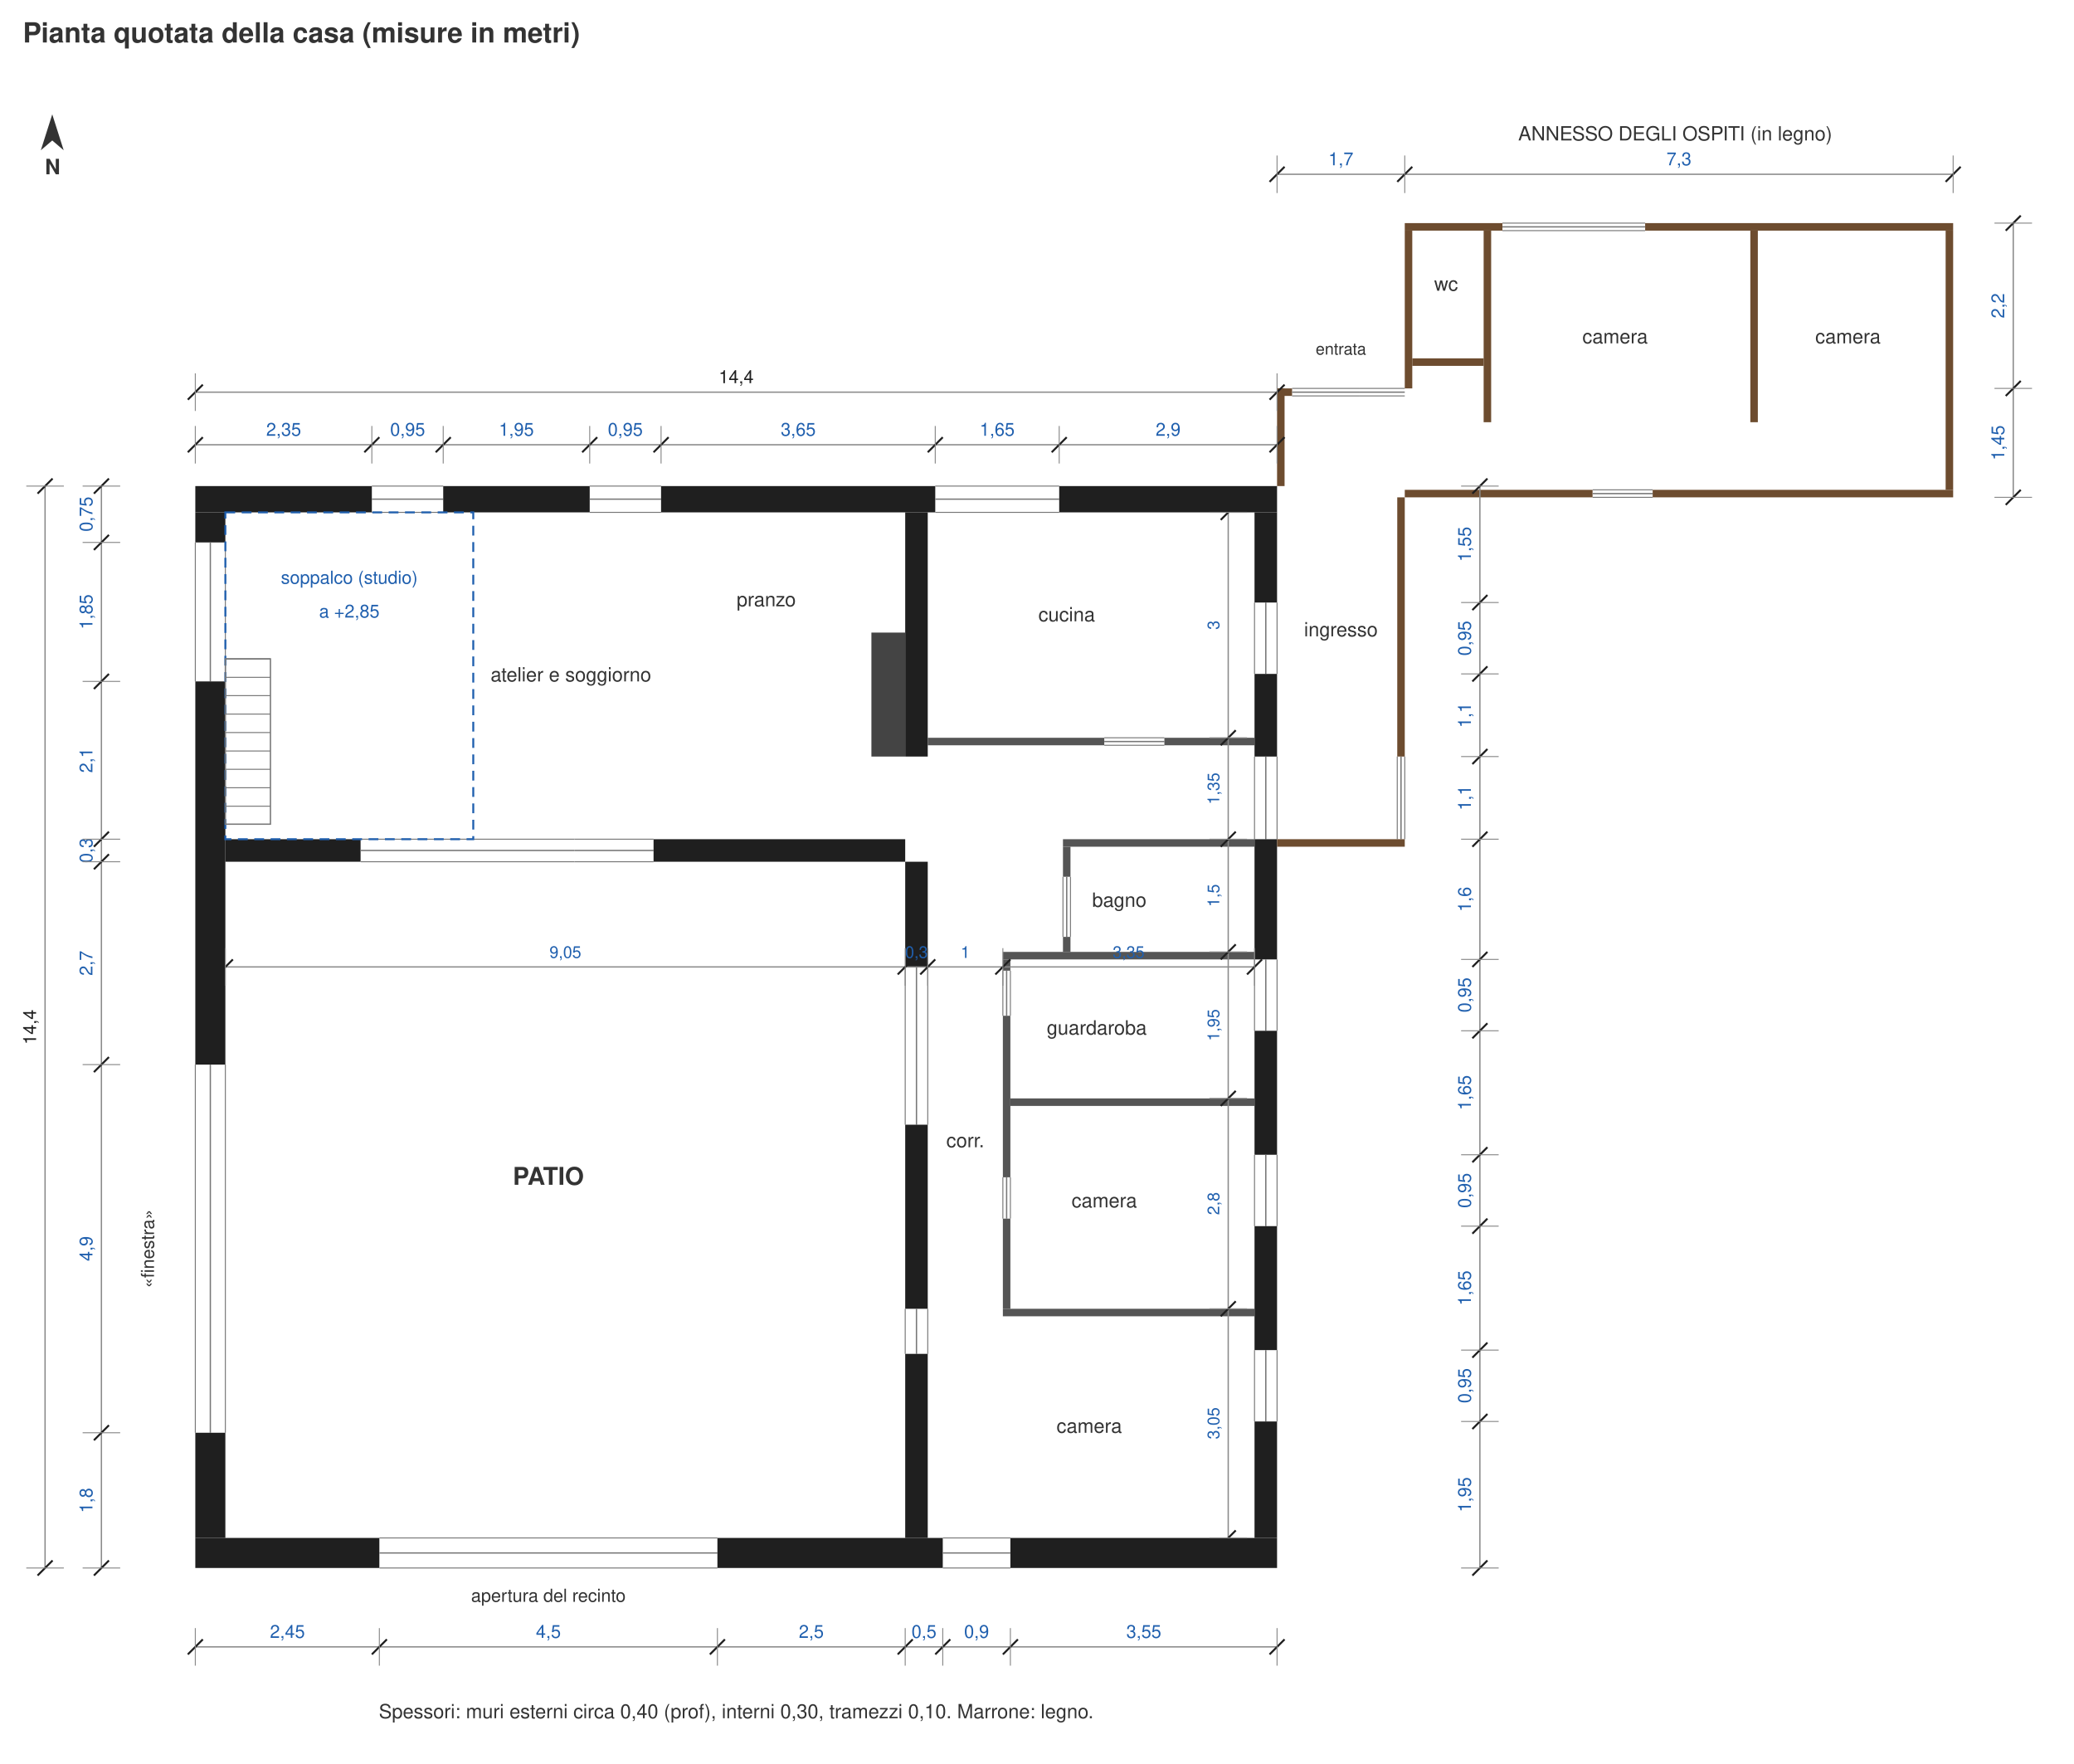
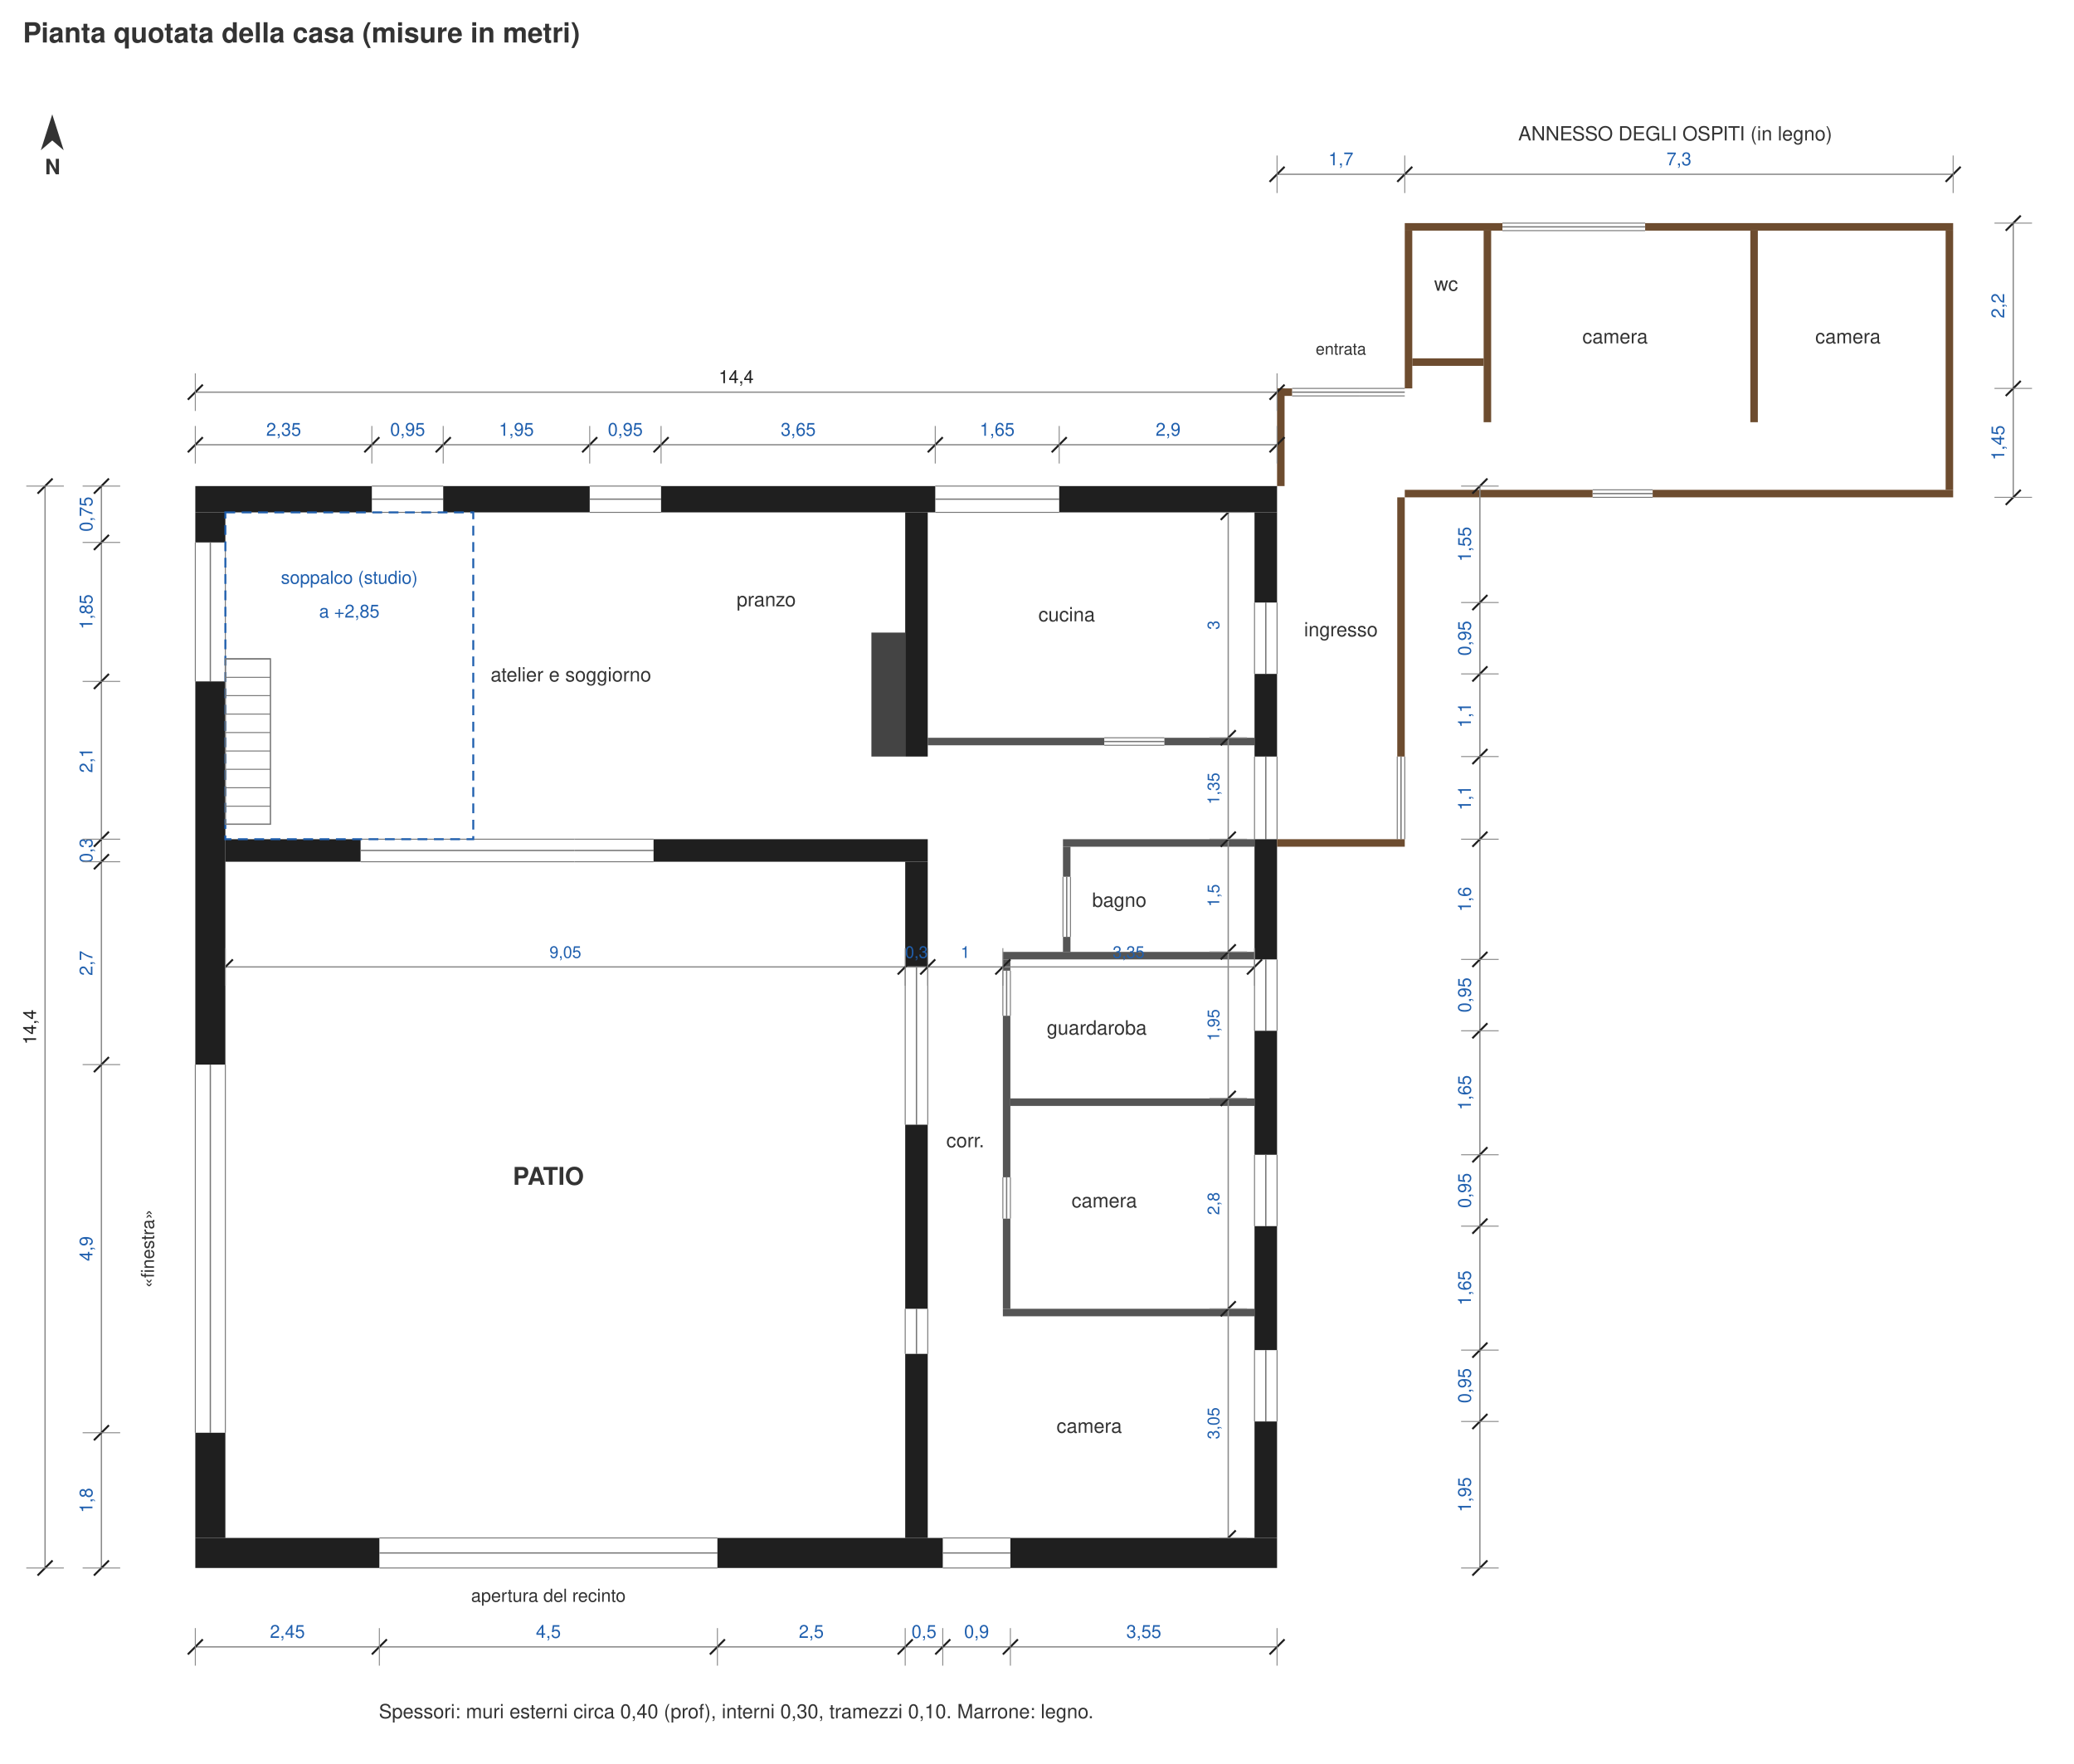
<svg xmlns="http://www.w3.org/2000/svg" viewBox="0 0 1270 1080" width="1270" height="1080">
  <rect width="100%" height="100%" fill="#ffffff" />
  <text x="14" y="26" font-family="Helvetica, Arial, sans-serif" font-size="17" font-weight="bold" fill="#333">Pianta quotata della casa (misure in metri)</text>
  <rect x="119.6" y="297.6" width="108.1" height="16.1" fill="#1f1f1f" stroke="none" stroke-width="1" />
  <line x1="227.7" y1="305.6" x2="271.4" y2="305.6" stroke="#777" stroke-width="0.8" />
  <line x1="227.7" y1="297.6" x2="271.4" y2="297.6" stroke="#777" stroke-width="0.6" />
  <line x1="227.7" y1="313.7" x2="271.4" y2="313.7" stroke="#777" stroke-width="0.6" />
  <rect x="271.4" y="297.6" width="89.7" height="16.1" fill="#1f1f1f" stroke="none" stroke-width="1" />
  <line x1="361.1" y1="305.6" x2="404.8" y2="305.6" stroke="#777" stroke-width="0.8" />
  <line x1="361.1" y1="297.6" x2="404.8" y2="297.6" stroke="#777" stroke-width="0.6" />
  <line x1="361.1" y1="313.7" x2="404.8" y2="313.7" stroke="#777" stroke-width="0.6" />
  <rect x="404.8" y="297.6" width="167.9" height="16.1" fill="#1f1f1f" stroke="none" stroke-width="1" />
  <line x1="572.7" y1="305.6" x2="648.6" y2="305.6" stroke="#777" stroke-width="0.8" />
  <line x1="572.7" y1="297.6" x2="648.6" y2="297.6" stroke="#777" stroke-width="0.6" />
  <line x1="572.7" y1="313.7" x2="648.6" y2="313.7" stroke="#777" stroke-width="0.6" />
  <rect x="648.6" y="297.6" width="133.4" height="16.1" fill="#1f1f1f" stroke="none" stroke-width="1" />
  <rect x="119.6" y="313.7" width="18.4" height="18.4" fill="#1f1f1f" stroke="none" stroke-width="1" />
  <line x1="128.8" y1="332.1" x2="128.8" y2="417.2" stroke="#777" stroke-width="0.8" />
  <line x1="119.6" y1="332.1" x2="119.6" y2="417.2" stroke="#777" stroke-width="0.6" />
  <line x1="138.0" y1="332.1" x2="138.0" y2="417.2" stroke="#777" stroke-width="0.6" />
  <rect x="119.6" y="417.2" width="18.4" height="234.6" fill="#1f1f1f" stroke="none" stroke-width="1" />
  <line x1="128.8" y1="651.8" x2="128.8" y2="877.2" stroke="#777" stroke-width="0.8" />
  <line x1="119.6" y1="651.8" x2="119.6" y2="877.2" stroke="#777" stroke-width="0.6" />
  <line x1="138.0" y1="651.8" x2="138.0" y2="877.2" stroke="#777" stroke-width="0.6" />
  <rect x="119.6" y="877.2" width="18.4" height="64.4" fill="#1f1f1f" stroke="none" stroke-width="1" />
  <rect x="768.2" y="313.7" width="13.8" height="55.2" fill="#1f1f1f" stroke="none" stroke-width="1" />
  <line x1="775.1" y1="368.9" x2="775.1" y2="412.6" stroke="#777" stroke-width="0.8" />
  <line x1="768.2" y1="368.9" x2="768.2" y2="412.6" stroke="#777" stroke-width="0.6" />
  <line x1="782.0" y1="368.9" x2="782.0" y2="412.6" stroke="#777" stroke-width="0.6" />
  <rect x="768.2" y="412.6" width="13.8" height="50.6" fill="#1f1f1f" stroke="none" stroke-width="1" />
  <line x1="775.1" y1="463.2" x2="775.1" y2="513.8" stroke="#777" stroke-width="0.8" />
  <line x1="768.2" y1="463.2" x2="768.2" y2="513.8" stroke="#777" stroke-width="0.6" />
  <line x1="782.0" y1="463.2" x2="782.0" y2="513.8" stroke="#777" stroke-width="0.6" />
  <rect x="768.2" y="513.8" width="13.8" height="73.6" fill="#1f1f1f" stroke="none" stroke-width="1" />
  <line x1="775.1" y1="587.4" x2="775.1" y2="631.1" stroke="#777" stroke-width="0.8" />
  <line x1="768.2" y1="587.4" x2="768.2" y2="631.1" stroke="#777" stroke-width="0.6" />
  <line x1="782.0" y1="587.4" x2="782.0" y2="631.1" stroke="#777" stroke-width="0.6" />
  <rect x="768.2" y="631.1" width="13.8" height="75.9" fill="#1f1f1f" stroke="none" stroke-width="1" />
  <line x1="775.1" y1="707.0" x2="775.1" y2="750.7" stroke="#777" stroke-width="0.8" />
  <line x1="768.2" y1="707.0" x2="768.2" y2="750.7" stroke="#777" stroke-width="0.6" />
  <line x1="782.0" y1="707.0" x2="782.0" y2="750.7" stroke="#777" stroke-width="0.6" />
  <rect x="768.2" y="750.7" width="13.8" height="75.9" fill="#1f1f1f" stroke="none" stroke-width="1" />
  <line x1="775.1" y1="826.6" x2="775.1" y2="870.3" stroke="#777" stroke-width="0.8" />
  <line x1="768.2" y1="826.6" x2="768.2" y2="870.3" stroke="#777" stroke-width="0.6" />
  <line x1="782.0" y1="826.6" x2="782.0" y2="870.3" stroke="#777" stroke-width="0.6" />
  <rect x="768.2" y="870.3" width="13.8" height="71.3" fill="#1f1f1f" stroke="none" stroke-width="1" />
  <rect x="119.6" y="941.6" width="112.7" height="18.4" fill="#1f1f1f" stroke="none" stroke-width="1" />
  <line x1="232.3" y1="950.8" x2="439.3" y2="950.8" stroke="#777" stroke-width="0.8" />
  <line x1="232.3" y1="941.6" x2="439.3" y2="941.6" stroke="#777" stroke-width="0.6" />
  <line x1="232.3" y1="960.0" x2="439.3" y2="960.0" stroke="#777" stroke-width="0.6" />
  <rect x="439.3" y="941.6" width="138.0" height="18.4" fill="#1f1f1f" stroke="none" stroke-width="1" />
  <line x1="577.3" y1="950.8" x2="618.7" y2="950.8" stroke="#777" stroke-width="0.8" />
  <line x1="577.3" y1="941.6" x2="618.7" y2="941.6" stroke="#777" stroke-width="0.6" />
  <line x1="577.3" y1="960.0" x2="618.7" y2="960.0" stroke="#777" stroke-width="0.6" />
  <rect x="618.7" y="941.6" width="163.3" height="18.4" fill="#1f1f1f" stroke="none" stroke-width="1" />
  <rect x="138.0" y="513.8" width="82.8" height="13.8" fill="#1f1f1f" stroke="none" stroke-width="1" />
  <line x1="220.8" y1="520.7" x2="351.9" y2="520.7" stroke="#777" stroke-width="0.8" />
  <line x1="220.8" y1="513.8" x2="351.9" y2="513.8" stroke="#777" stroke-width="0.6" />
  <line x1="220.8" y1="527.6" x2="351.9" y2="527.6" stroke="#777" stroke-width="0.6" />
  <rect x="351.9" y="513.8" width="0.0" height="13.8" fill="#1f1f1f" stroke="none" stroke-width="1" />
  <line x1="351.9" y1="520.7" x2="400.2" y2="520.7" stroke="#777" stroke-width="0.8" />
  <line x1="351.9" y1="513.8" x2="400.2" y2="513.8" stroke="#777" stroke-width="0.6" />
  <line x1="351.9" y1="527.6" x2="400.2" y2="527.6" stroke="#777" stroke-width="0.6" />
-   <rect x="400.2" y="513.8" width="154.1" height="13.8" fill="#1f1f1f" stroke="none" stroke-width="1" />
+   <rect x="400.2" y="513.8" width="167.9" height="13.8" fill="#1f1f1f" stroke="none" stroke-width="1" />
  <rect x="554.3" y="527.6" width="13.8" height="64.4" fill="#1f1f1f" stroke="none" stroke-width="1" />
  <line x1="561.2" y1="592.0" x2="561.2" y2="688.6" stroke="#777" stroke-width="0.8" />
  <line x1="554.3" y1="592.0" x2="554.3" y2="688.6" stroke="#777" stroke-width="0.6" />
  <line x1="568.1" y1="592.0" x2="568.1" y2="688.6" stroke="#777" stroke-width="0.6" />
  <rect x="554.3" y="688.6" width="13.8" height="112.7" fill="#1f1f1f" stroke="none" stroke-width="1" />
  <line x1="561.2" y1="801.3" x2="561.2" y2="828.9" stroke="#777" stroke-width="0.8" />
  <line x1="554.3" y1="801.3" x2="554.3" y2="828.9" stroke="#777" stroke-width="0.6" />
  <line x1="568.1" y1="801.3" x2="568.1" y2="828.9" stroke="#777" stroke-width="0.6" />
  <rect x="554.3" y="828.9" width="13.8" height="112.7" fill="#1f1f1f" stroke="none" stroke-width="1" />
  <rect x="554.3" y="313.7" width="13.8" height="149.5" fill="#1f1f1f" stroke="none" stroke-width="1" />
  <rect x="533.6" y="387.3" width="20.7" height="75.9" fill="#444" stroke="none" stroke-width="1" />
  <rect x="568.1" y="451.7" width="108.1" height="4.6" fill="#555" stroke="none" stroke-width="1" />
  <line x1="676.2" y1="454.0" x2="713.0" y2="454.0" stroke="#777" stroke-width="0.8" />
  <line x1="676.2" y1="451.7" x2="713.0" y2="451.7" stroke="#777" stroke-width="0.6" />
  <line x1="676.2" y1="456.3" x2="713.0" y2="456.3" stroke="#777" stroke-width="0.6" />
  <rect x="713.0" y="451.7" width="55.2" height="4.6" fill="#555" stroke="none" stroke-width="1" />
  <rect x="650.9" y="513.8" width="117.3" height="4.6" fill="#555" stroke="none" stroke-width="1" />
  <rect x="650.9" y="518.4" width="4.6" height="18.4" fill="#555" stroke="none" stroke-width="1" />
  <line x1="653.2" y1="536.8" x2="653.2" y2="573.6" stroke="#777" stroke-width="0.8" />
  <line x1="650.9" y1="536.8" x2="650.9" y2="573.6" stroke="#777" stroke-width="0.6" />
  <line x1="655.5" y1="536.8" x2="655.5" y2="573.6" stroke="#777" stroke-width="0.6" />
  <rect x="650.9" y="573.6" width="4.6" height="9.2" fill="#555" stroke="none" stroke-width="1" />
  <rect x="614.1" y="582.8" width="154.1" height="4.6" fill="#555" stroke="none" stroke-width="1" />
  <rect x="614.1" y="587.4" width="4.6" height="6.9" fill="#555" stroke="none" stroke-width="1" />
  <line x1="616.4" y1="594.3" x2="616.4" y2="621.9" stroke="#777" stroke-width="0.8" />
  <line x1="614.1" y1="594.3" x2="614.1" y2="621.9" stroke="#777" stroke-width="0.6" />
  <line x1="618.7" y1="594.3" x2="618.7" y2="621.9" stroke="#777" stroke-width="0.6" />
  <rect x="614.1" y="621.9" width="4.6" height="98.9" fill="#555" stroke="none" stroke-width="1" />
  <line x1="616.4" y1="720.8" x2="616.4" y2="746.1" stroke="#777" stroke-width="0.8" />
  <line x1="614.1" y1="720.8" x2="614.1" y2="746.1" stroke="#777" stroke-width="0.6" />
  <line x1="618.7" y1="720.8" x2="618.7" y2="746.1" stroke="#777" stroke-width="0.6" />
  <rect x="614.1" y="746.1" width="4.6" height="55.2" fill="#555" stroke="none" stroke-width="1" />
  <rect x="618.7" y="672.5" width="149.5" height="4.6" fill="#555" stroke="none" stroke-width="1" />
  <rect x="614.1" y="801.3" width="154.1" height="4.6" fill="#555" stroke="none" stroke-width="1" />
  <rect x="138.0" y="313.7" width="151.8" height="200.1" fill="none" stroke="#1f5fae" stroke-width="1.2" stroke-dasharray="6,4" />
  <text x="213.9" y="357.4" font-family="Helvetica, Arial, sans-serif" font-size="11" fill="#1f5fae" text-anchor="middle">soppalco (studio)</text>
  <text x="213.9" y="378.1" font-family="Helvetica, Arial, sans-serif" font-size="11" fill="#1f5fae" text-anchor="middle">a +2,85</text>
  <line x1="138.0" y1="403.4" x2="165.6" y2="403.4" stroke="#777" stroke-width="0.6" />
  <line x1="138.0" y1="414.7" x2="165.6" y2="414.7" stroke="#777" stroke-width="0.6" />
  <line x1="138.0" y1="425.9" x2="165.6" y2="425.9" stroke="#777" stroke-width="0.6" />
  <line x1="138.0" y1="437.2" x2="165.6" y2="437.2" stroke="#777" stroke-width="0.6" />
  <line x1="138.0" y1="448.5" x2="165.6" y2="448.5" stroke="#777" stroke-width="0.6" />
  <line x1="138.0" y1="459.8" x2="165.6" y2="459.8" stroke="#777" stroke-width="0.6" />
  <line x1="138.0" y1="471.0" x2="165.6" y2="471.0" stroke="#777" stroke-width="0.6" />
  <line x1="138.0" y1="482.3" x2="165.6" y2="482.3" stroke="#777" stroke-width="0.6" />
  <line x1="138.0" y1="493.6" x2="165.6" y2="493.6" stroke="#777" stroke-width="0.6" />
  <rect x="138.0" y="403.4" width="27.6" height="101.2" fill="none" stroke="#777" stroke-width="0.8" />
  <rect x="782.0" y="237.8" width="4.6" height="59.8" fill="#6d4c2f" stroke="none" stroke-width="1" />
  <rect x="782.0" y="237.8" width="9.2" height="4.6" fill="#6d4c2f" stroke="none" stroke-width="1" />
  <line x1="791.2" y1="240.1" x2="832.6" y2="240.1" stroke="#777" stroke-width="0.8" />
  <line x1="791.2" y1="237.8" x2="832.6" y2="237.8" stroke="#777" stroke-width="0.6" />
  <line x1="791.2" y1="242.4" x2="832.6" y2="242.4" stroke="#777" stroke-width="0.6" />
  <rect x="832.6" y="237.8" width="0.0" height="4.6" fill="#6d4c2f" stroke="none" stroke-width="1" />
  <line x1="832.6" y1="240.1" x2="860.2" y2="240.1" stroke="#777" stroke-width="0.8" />
  <line x1="832.6" y1="237.8" x2="860.2" y2="237.8" stroke="#777" stroke-width="0.6" />
  <line x1="832.6" y1="242.4" x2="860.2" y2="242.4" stroke="#777" stroke-width="0.6" />
  <rect x="860.2" y="237.8" width="0.0" height="4.6" fill="#6d4c2f" stroke="none" stroke-width="1" />
  <rect x="855.6" y="304.5" width="4.6" height="158.7" fill="#6d4c2f" stroke="none" stroke-width="1" />
  <line x1="857.9" y1="463.2" x2="857.9" y2="513.8" stroke="#777" stroke-width="0.8" />
  <line x1="855.6" y1="463.2" x2="855.6" y2="513.8" stroke="#777" stroke-width="0.6" />
  <line x1="860.2" y1="463.2" x2="860.2" y2="513.8" stroke="#777" stroke-width="0.6" />
  <rect x="855.6" y="513.8" width="4.6" height="0.0" fill="#6d4c2f" stroke="none" stroke-width="1" />
  <rect x="782.0" y="513.8" width="78.2" height="4.6" fill="#6d4c2f" stroke="none" stroke-width="1" />
  <rect x="860.2" y="136.6" width="59.8" height="4.6" fill="#6d4c2f" stroke="none" stroke-width="1" />
  <line x1="920.0" y1="138.9" x2="1007.4" y2="138.9" stroke="#777" stroke-width="0.8" />
  <line x1="920.0" y1="136.6" x2="1007.4" y2="136.6" stroke="#777" stroke-width="0.6" />
  <line x1="920.0" y1="141.2" x2="1007.4" y2="141.2" stroke="#777" stroke-width="0.6" />
  <rect x="1007.4" y="136.6" width="188.6" height="4.6" fill="#6d4c2f" stroke="none" stroke-width="1" />
  <rect x="860.2" y="299.9" width="115.0" height="4.6" fill="#6d4c2f" stroke="none" stroke-width="1" />
  <line x1="975.2" y1="302.2" x2="1012.0" y2="302.2" stroke="#777" stroke-width="0.8" />
  <line x1="975.2" y1="299.9" x2="1012.0" y2="299.9" stroke="#777" stroke-width="0.6" />
  <line x1="975.2" y1="304.5" x2="1012.0" y2="304.5" stroke="#777" stroke-width="0.6" />
  <rect x="1012.0" y="299.9" width="184.0" height="4.6" fill="#6d4c2f" stroke="none" stroke-width="1" />
  <rect x="860.2" y="141.2" width="4.6" height="96.6" fill="#6d4c2f" stroke="none" stroke-width="1" />
  <rect x="1191.4" y="141.2" width="4.6" height="158.7" fill="#6d4c2f" stroke="none" stroke-width="1" />
  <rect x="908.5" y="141.2" width="4.6" height="117.3" fill="#6d4c2f" stroke="none" stroke-width="1" />
  <rect x="1071.8" y="141.2" width="4.6" height="117.3" fill="#6d4c2f" stroke="none" stroke-width="1" />
  <rect x="864.8" y="219.4" width="43.7" height="4.6" fill="#6d4c2f" stroke="none" stroke-width="1" />
  <text x="349.6" y="417.2" font-family="Helvetica, Arial, sans-serif" font-size="12" fill="#333" text-anchor="middle">atelier e soggiorno</text>
  <text x="469.2" y="371.2" font-family="Helvetica, Arial, sans-serif" font-size="12" fill="#333" text-anchor="middle">pranzo</text>
  <text x="653.2" y="380.4" font-family="Helvetica, Arial, sans-serif" font-size="12" fill="#333" text-anchor="middle">cucina</text>
  <text x="335.8" y="725.4" font-family="Helvetica, Arial, sans-serif" font-size="15" fill="#333" text-anchor="middle" font-weight="bold">PATIO</text>
  <text x="685.4" y="555.2" font-family="Helvetica, Arial, sans-serif" font-size="12" fill="#333" text-anchor="middle">bagno</text>
  <text x="671.6" y="633.4" font-family="Helvetica, Arial, sans-serif" font-size="12" fill="#333" text-anchor="middle">guardaroba</text>
  <text x="676.2" y="739.2" font-family="Helvetica, Arial, sans-serif" font-size="12" fill="#333" text-anchor="middle">camera</text>
  <text x="667.0" y="877.2" font-family="Helvetica, Arial, sans-serif" font-size="12" fill="#333" text-anchor="middle">camera</text>
  <text x="591.1" y="702.4" font-family="Helvetica, Arial, sans-serif" font-size="12" fill="#333" text-anchor="middle">corr.</text>
  <text x="821.1" y="389.6" font-family="Helvetica, Arial, sans-serif" font-size="12" fill="#333" text-anchor="middle">ingresso</text>
  <text x="885.5" y="178.0" font-family="Helvetica, Arial, sans-serif" font-size="12" fill="#333" text-anchor="middle">wc</text>
  <text x="989.0" y="210.2" font-family="Helvetica, Arial, sans-serif" font-size="12" fill="#333" text-anchor="middle">camera</text>
  <text x="1131.6" y="210.2" font-family="Helvetica, Arial, sans-serif" font-size="12" fill="#333" text-anchor="middle">camera</text>
  <text x="1025.8" y="86.0" font-family="Helvetica, Arial, sans-serif" font-size="12" fill="#333" text-anchor="middle">ANNESSO DEGLI OSPITI (in legno)</text>
  <text x="821.1" y="217.1" font-family="Helvetica, Arial, sans-serif" font-size="10" fill="#333" text-anchor="middle">entrata</text>
  <text x="335.8" y="980.7" font-family="Helvetica, Arial, sans-serif" font-size="11" fill="#333" text-anchor="middle">apertura del recinto</text>
  <text x="94.3" y="764.5" font-family="Helvetica, Arial, sans-serif" font-size="11" fill="#333" text-anchor="middle" transform="rotate(-90 94.3 764.5)">«finestra»</text>
  <line x1="119.6" y1="272.3" x2="227.7" y2="272.3" stroke="#8a8a8a" stroke-width="0.8" />
  <text x="173.7" y="266.8" font-family="Helvetica, Arial, sans-serif" font-size="11" fill="#1f5fae" text-anchor="middle">2,35</text>
  <line x1="227.7" y1="272.3" x2="271.4" y2="272.3" stroke="#8a8a8a" stroke-width="0.8" />
  <text x="249.6" y="266.8" font-family="Helvetica, Arial, sans-serif" font-size="11" fill="#1f5fae" text-anchor="middle">0,95</text>
  <line x1="271.4" y1="272.3" x2="361.1" y2="272.3" stroke="#8a8a8a" stroke-width="0.8" />
  <text x="316.2" y="266.8" font-family="Helvetica, Arial, sans-serif" font-size="11" fill="#1f5fae" text-anchor="middle">1,95</text>
  <line x1="361.1" y1="272.3" x2="404.8" y2="272.3" stroke="#8a8a8a" stroke-width="0.8" />
  <text x="382.9" y="266.8" font-family="Helvetica, Arial, sans-serif" font-size="11" fill="#1f5fae" text-anchor="middle">0,95</text>
  <line x1="404.8" y1="272.3" x2="572.7" y2="272.3" stroke="#8a8a8a" stroke-width="0.8" />
  <text x="488.8" y="266.8" font-family="Helvetica, Arial, sans-serif" font-size="11" fill="#1f5fae" text-anchor="middle">3,65</text>
  <line x1="572.7" y1="272.3" x2="648.6" y2="272.3" stroke="#8a8a8a" stroke-width="0.8" />
  <text x="610.6" y="266.8" font-family="Helvetica, Arial, sans-serif" font-size="11" fill="#1f5fae" text-anchor="middle">1,65</text>
  <line x1="648.6" y1="272.3" x2="782.0" y2="272.3" stroke="#8a8a8a" stroke-width="0.8" />
  <text x="715.3" y="266.8" font-family="Helvetica, Arial, sans-serif" font-size="11" fill="#1f5fae" text-anchor="middle">2,9</text>
  <line x1="115.0" y1="276.9" x2="124.2" y2="267.7" stroke="#1f1f1f" stroke-width="1.2" />
  <line x1="119.6" y1="260.8" x2="119.6" y2="283.8" stroke="#8a8a8a" stroke-width="0.6" />
  <line x1="223.1" y1="276.9" x2="232.3" y2="267.7" stroke="#1f1f1f" stroke-width="1.2" />
  <line x1="227.7" y1="260.8" x2="227.7" y2="283.8" stroke="#8a8a8a" stroke-width="0.6" />
  <line x1="266.8" y1="276.9" x2="276.0" y2="267.7" stroke="#1f1f1f" stroke-width="1.2" />
  <line x1="271.4" y1="260.8" x2="271.4" y2="283.8" stroke="#8a8a8a" stroke-width="0.6" />
  <line x1="356.5" y1="276.9" x2="365.7" y2="267.7" stroke="#1f1f1f" stroke-width="1.2" />
  <line x1="361.1" y1="260.8" x2="361.1" y2="283.8" stroke="#8a8a8a" stroke-width="0.6" />
  <line x1="400.2" y1="276.9" x2="409.4" y2="267.7" stroke="#1f1f1f" stroke-width="1.2" />
  <line x1="404.8" y1="260.8" x2="404.8" y2="283.8" stroke="#8a8a8a" stroke-width="0.6" />
  <line x1="568.1" y1="276.9" x2="577.3" y2="267.7" stroke="#1f1f1f" stroke-width="1.2" />
  <line x1="572.7" y1="260.8" x2="572.7" y2="283.8" stroke="#8a8a8a" stroke-width="0.6" />
  <line x1="644.0" y1="276.9" x2="653.2" y2="267.7" stroke="#1f1f1f" stroke-width="1.2" />
  <line x1="648.6" y1="260.8" x2="648.6" y2="283.8" stroke="#8a8a8a" stroke-width="0.6" />
  <line x1="777.4" y1="276.9" x2="786.6" y2="267.7" stroke="#1f1f1f" stroke-width="1.2" />
  <line x1="782.0" y1="260.8" x2="782.0" y2="283.8" stroke="#8a8a8a" stroke-width="0.6" />
  <line x1="119.6" y1="240.1" x2="782.0" y2="240.1" stroke="#8a8a8a" stroke-width="0.8" />
  <text x="450.8" y="234.6" font-family="Helvetica, Arial, sans-serif" font-size="11" fill="#1f1f1f" text-anchor="middle">14,4</text>
  <line x1="115.0" y1="244.7" x2="124.2" y2="235.5" stroke="#1f1f1f" stroke-width="1.2" />
  <line x1="119.6" y1="228.6" x2="119.6" y2="251.6" stroke="#8a8a8a" stroke-width="0.6" />
  <line x1="777.4" y1="244.7" x2="786.6" y2="235.5" stroke="#1f1f1f" stroke-width="1.2" />
  <line x1="782.0" y1="228.6" x2="782.0" y2="251.6" stroke="#8a8a8a" stroke-width="0.6" />
  <line x1="782.0" y1="106.7" x2="860.2" y2="106.7" stroke="#8a8a8a" stroke-width="0.8" />
  <text x="821.1" y="101.2" font-family="Helvetica, Arial, sans-serif" font-size="11" fill="#1f5fae" text-anchor="middle">1,7</text>
  <line x1="860.2" y1="106.7" x2="1196.0" y2="106.7" stroke="#8a8a8a" stroke-width="0.8" />
  <text x="1028.1" y="101.2" font-family="Helvetica, Arial, sans-serif" font-size="11" fill="#1f5fae" text-anchor="middle">7,3</text>
  <line x1="777.4" y1="111.3" x2="786.6" y2="102.1" stroke="#1f1f1f" stroke-width="1.2" />
  <line x1="782.0" y1="95.2" x2="782.0" y2="118.2" stroke="#8a8a8a" stroke-width="0.6" />
  <line x1="855.6" y1="111.3" x2="864.8" y2="102.1" stroke="#1f1f1f" stroke-width="1.2" />
  <line x1="860.2" y1="95.2" x2="860.2" y2="118.2" stroke="#8a8a8a" stroke-width="0.6" />
  <line x1="1191.4" y1="111.3" x2="1200.6" y2="102.1" stroke="#1f1f1f" stroke-width="1.2" />
  <line x1="1196.0" y1="95.2" x2="1196.0" y2="118.2" stroke="#8a8a8a" stroke-width="0.6" />
  <line x1="119.6" y1="1008.3" x2="232.3" y2="1008.3" stroke="#8a8a8a" stroke-width="0.8" />
  <text x="176.0" y="1002.8" font-family="Helvetica, Arial, sans-serif" font-size="11" fill="#1f5fae" text-anchor="middle">2,45</text>
  <line x1="232.3" y1="1008.3" x2="439.3" y2="1008.3" stroke="#8a8a8a" stroke-width="0.8" />
  <text x="335.8" y="1002.8" font-family="Helvetica, Arial, sans-serif" font-size="11" fill="#1f5fae" text-anchor="middle">4,5</text>
  <line x1="439.3" y1="1008.3" x2="554.3" y2="1008.3" stroke="#8a8a8a" stroke-width="0.8" />
  <text x="496.8" y="1002.8" font-family="Helvetica, Arial, sans-serif" font-size="11" fill="#1f5fae" text-anchor="middle">2,5</text>
  <line x1="554.3" y1="1008.3" x2="577.3" y2="1008.3" stroke="#8a8a8a" stroke-width="0.8" />
  <text x="565.8" y="1002.8" font-family="Helvetica, Arial, sans-serif" font-size="11" fill="#1f5fae" text-anchor="middle">0,5</text>
  <line x1="577.3" y1="1008.3" x2="618.7" y2="1008.3" stroke="#8a8a8a" stroke-width="0.8" />
  <text x="598.0" y="1002.8" font-family="Helvetica, Arial, sans-serif" font-size="11" fill="#1f5fae" text-anchor="middle">0,9</text>
  <line x1="618.7" y1="1008.3" x2="782.0" y2="1008.3" stroke="#8a8a8a" stroke-width="0.8" />
  <text x="700.4" y="1002.8" font-family="Helvetica, Arial, sans-serif" font-size="11" fill="#1f5fae" text-anchor="middle">3,55</text>
  <line x1="115.0" y1="1012.9" x2="124.2" y2="1003.7" stroke="#1f1f1f" stroke-width="1.2" />
  <line x1="119.6" y1="996.8" x2="119.6" y2="1019.8" stroke="#8a8a8a" stroke-width="0.6" />
  <line x1="227.7" y1="1012.9" x2="236.9" y2="1003.7" stroke="#1f1f1f" stroke-width="1.2" />
  <line x1="232.3" y1="996.8" x2="232.3" y2="1019.8" stroke="#8a8a8a" stroke-width="0.6" />
  <line x1="434.7" y1="1012.9" x2="443.9" y2="1003.7" stroke="#1f1f1f" stroke-width="1.2" />
  <line x1="439.3" y1="996.8" x2="439.3" y2="1019.8" stroke="#8a8a8a" stroke-width="0.6" />
  <line x1="549.7" y1="1012.9" x2="558.9" y2="1003.7" stroke="#1f1f1f" stroke-width="1.2" />
  <line x1="554.3" y1="996.8" x2="554.3" y2="1019.8" stroke="#8a8a8a" stroke-width="0.6" />
  <line x1="572.7" y1="1012.9" x2="581.9" y2="1003.7" stroke="#1f1f1f" stroke-width="1.2" />
  <line x1="577.3" y1="996.8" x2="577.3" y2="1019.8" stroke="#8a8a8a" stroke-width="0.6" />
  <line x1="614.1" y1="1012.9" x2="623.3" y2="1003.7" stroke="#1f1f1f" stroke-width="1.2" />
  <line x1="618.7" y1="996.8" x2="618.7" y2="1019.8" stroke="#8a8a8a" stroke-width="0.6" />
  <line x1="777.4" y1="1012.9" x2="786.6" y2="1003.7" stroke="#1f1f1f" stroke-width="1.2" />
  <line x1="782.0" y1="996.8" x2="782.0" y2="1019.8" stroke="#8a8a8a" stroke-width="0.6" />
  <line x1="62.1" y1="297.6" x2="62.1" y2="332.1" stroke="#8a8a8a" stroke-width="0.8" />
  <text x="56.6" y="314.8" font-family="Helvetica, Arial, sans-serif" font-size="11" fill="#1f5fae" text-anchor="middle" transform="rotate(-90 56.6 314.8)">0,75</text>
  <line x1="62.1" y1="332.1" x2="62.1" y2="417.2" stroke="#8a8a8a" stroke-width="0.8" />
  <text x="56.6" y="374.6" font-family="Helvetica, Arial, sans-serif" font-size="11" fill="#1f5fae" text-anchor="middle" transform="rotate(-90 56.6 374.6)">1,85</text>
  <line x1="62.1" y1="417.2" x2="62.1" y2="513.8" stroke="#8a8a8a" stroke-width="0.8" />
  <text x="56.6" y="465.5" font-family="Helvetica, Arial, sans-serif" font-size="11" fill="#1f5fae" text-anchor="middle" transform="rotate(-90 56.6 465.5)">2,1</text>
  <line x1="62.1" y1="513.8" x2="62.1" y2="527.6" stroke="#8a8a8a" stroke-width="0.8" />
  <text x="56.6" y="520.7" font-family="Helvetica, Arial, sans-serif" font-size="11" fill="#1f5fae" text-anchor="middle" transform="rotate(-90 56.6 520.7)">0,3</text>
  <line x1="62.1" y1="527.6" x2="62.1" y2="651.8" stroke="#8a8a8a" stroke-width="0.8" />
  <text x="56.6" y="589.7" font-family="Helvetica, Arial, sans-serif" font-size="11" fill="#1f5fae" text-anchor="middle" transform="rotate(-90 56.6 589.7)">2,7</text>
  <line x1="62.1" y1="651.8" x2="62.1" y2="877.2" stroke="#8a8a8a" stroke-width="0.8" />
  <text x="56.6" y="764.5" font-family="Helvetica, Arial, sans-serif" font-size="11" fill="#1f5fae" text-anchor="middle" transform="rotate(-90 56.6 764.5)">4,9</text>
  <line x1="62.1" y1="877.2" x2="62.1" y2="960.0" stroke="#8a8a8a" stroke-width="0.8" />
  <text x="56.6" y="918.6" font-family="Helvetica, Arial, sans-serif" font-size="11" fill="#1f5fae" text-anchor="middle" transform="rotate(-90 56.6 918.6)">1,8</text>
  <line x1="57.5" y1="302.2" x2="66.7" y2="293.0" stroke="#1f1f1f" stroke-width="1.2" />
  <line x1="50.6" y1="297.6" x2="73.6" y2="297.6" stroke="#8a8a8a" stroke-width="0.6" />
  <line x1="57.5" y1="336.7" x2="66.7" y2="327.5" stroke="#1f1f1f" stroke-width="1.2" />
  <line x1="50.6" y1="332.1" x2="73.6" y2="332.1" stroke="#8a8a8a" stroke-width="0.6" />
  <line x1="57.5" y1="421.8" x2="66.7" y2="412.6" stroke="#1f1f1f" stroke-width="1.2" />
  <line x1="50.6" y1="417.2" x2="73.6" y2="417.2" stroke="#8a8a8a" stroke-width="0.6" />
  <line x1="57.5" y1="518.4" x2="66.7" y2="509.2" stroke="#1f1f1f" stroke-width="1.2" />
  <line x1="50.6" y1="513.8" x2="73.6" y2="513.8" stroke="#8a8a8a" stroke-width="0.6" />
  <line x1="57.5" y1="532.2" x2="66.7" y2="523.0" stroke="#1f1f1f" stroke-width="1.2" />
  <line x1="50.6" y1="527.6" x2="73.6" y2="527.6" stroke="#8a8a8a" stroke-width="0.6" />
  <line x1="57.5" y1="656.4" x2="66.7" y2="647.2" stroke="#1f1f1f" stroke-width="1.2" />
  <line x1="50.6" y1="651.8" x2="73.6" y2="651.8" stroke="#8a8a8a" stroke-width="0.6" />
  <line x1="57.5" y1="881.8" x2="66.7" y2="872.6" stroke="#1f1f1f" stroke-width="1.2" />
  <line x1="50.6" y1="877.2" x2="73.6" y2="877.2" stroke="#8a8a8a" stroke-width="0.6" />
  <line x1="57.5" y1="964.6" x2="66.7" y2="955.4" stroke="#1f1f1f" stroke-width="1.2" />
  <line x1="50.6" y1="960.0" x2="73.6" y2="960.0" stroke="#8a8a8a" stroke-width="0.6" />
  <line x1="27.6" y1="297.6" x2="27.6" y2="960.0" stroke="#8a8a8a" stroke-width="0.8" />
  <text x="22.1" y="628.8" font-family="Helvetica, Arial, sans-serif" font-size="11" fill="#1f1f1f" text-anchor="middle" transform="rotate(-90 22.1 628.8)">14,4</text>
  <line x1="23.0" y1="302.2" x2="32.2" y2="293.0" stroke="#1f1f1f" stroke-width="1.2" />
  <line x1="16.1" y1="297.6" x2="39.1" y2="297.6" stroke="#8a8a8a" stroke-width="0.6" />
  <line x1="23.0" y1="964.6" x2="32.2" y2="955.4" stroke="#1f1f1f" stroke-width="1.2" />
  <line x1="16.1" y1="960.0" x2="39.1" y2="960.0" stroke="#8a8a8a" stroke-width="0.6" />
  <line x1="906.2" y1="297.6" x2="906.2" y2="368.9" stroke="#8a8a8a" stroke-width="0.8" />
  <text x="900.7" y="333.2" font-family="Helvetica, Arial, sans-serif" font-size="11" fill="#1f5fae" text-anchor="middle" transform="rotate(-90 900.7 333.2)">1,55</text>
  <line x1="906.2" y1="368.9" x2="906.2" y2="412.6" stroke="#8a8a8a" stroke-width="0.8" />
  <text x="900.7" y="390.8" font-family="Helvetica, Arial, sans-serif" font-size="11" fill="#1f5fae" text-anchor="middle" transform="rotate(-90 900.7 390.8)">0,95</text>
  <line x1="906.2" y1="412.6" x2="906.2" y2="463.2" stroke="#8a8a8a" stroke-width="0.8" />
  <text x="900.7" y="437.9" font-family="Helvetica, Arial, sans-serif" font-size="11" fill="#1f5fae" text-anchor="middle" transform="rotate(-90 900.7 437.9)">1,1</text>
  <line x1="906.2" y1="463.2" x2="906.2" y2="513.8" stroke="#8a8a8a" stroke-width="0.8" />
  <text x="900.7" y="488.5" font-family="Helvetica, Arial, sans-serif" font-size="11" fill="#1f5fae" text-anchor="middle" transform="rotate(-90 900.7 488.5)">1,1</text>
  <line x1="906.2" y1="513.8" x2="906.2" y2="587.4" stroke="#8a8a8a" stroke-width="0.8" />
  <text x="900.7" y="550.6" font-family="Helvetica, Arial, sans-serif" font-size="11" fill="#1f5fae" text-anchor="middle" transform="rotate(-90 900.7 550.6)">1,6</text>
  <line x1="906.2" y1="587.4" x2="906.2" y2="631.1" stroke="#8a8a8a" stroke-width="0.8" />
  <text x="900.7" y="609.2" font-family="Helvetica, Arial, sans-serif" font-size="11" fill="#1f5fae" text-anchor="middle" transform="rotate(-90 900.7 609.2)">0,95</text>
  <line x1="906.2" y1="631.1" x2="906.2" y2="707.0" stroke="#8a8a8a" stroke-width="0.8" />
  <text x="900.7" y="669.0" font-family="Helvetica, Arial, sans-serif" font-size="11" fill="#1f5fae" text-anchor="middle" transform="rotate(-90 900.7 669.0)">1,65</text>
  <line x1="906.2" y1="707.0" x2="906.2" y2="750.7" stroke="#8a8a8a" stroke-width="0.8" />
  <text x="900.7" y="728.9" font-family="Helvetica, Arial, sans-serif" font-size="11" fill="#1f5fae" text-anchor="middle" transform="rotate(-90 900.7 728.9)">0,95</text>
  <line x1="906.2" y1="750.7" x2="906.2" y2="826.6" stroke="#8a8a8a" stroke-width="0.8" />
  <text x="900.7" y="788.6" font-family="Helvetica, Arial, sans-serif" font-size="11" fill="#1f5fae" text-anchor="middle" transform="rotate(-90 900.7 788.6)">1,65</text>
  <line x1="906.2" y1="826.6" x2="906.2" y2="870.3" stroke="#8a8a8a" stroke-width="0.8" />
  <text x="900.7" y="848.4" font-family="Helvetica, Arial, sans-serif" font-size="11" fill="#1f5fae" text-anchor="middle" transform="rotate(-90 900.7 848.4)">0,95</text>
  <line x1="906.2" y1="870.3" x2="906.2" y2="960.0" stroke="#8a8a8a" stroke-width="0.8" />
  <text x="900.7" y="915.1" font-family="Helvetica, Arial, sans-serif" font-size="11" fill="#1f5fae" text-anchor="middle" transform="rotate(-90 900.7 915.1)">1,95</text>
  <line x1="901.6" y1="302.2" x2="910.8" y2="293.0" stroke="#1f1f1f" stroke-width="1.2" />
  <line x1="894.7" y1="297.6" x2="917.7" y2="297.6" stroke="#8a8a8a" stroke-width="0.6" />
  <line x1="901.6" y1="373.5" x2="910.8" y2="364.3" stroke="#1f1f1f" stroke-width="1.2" />
  <line x1="894.7" y1="368.9" x2="917.7" y2="368.9" stroke="#8a8a8a" stroke-width="0.6" />
  <line x1="901.6" y1="417.2" x2="910.8" y2="408.0" stroke="#1f1f1f" stroke-width="1.2" />
  <line x1="894.7" y1="412.6" x2="917.7" y2="412.6" stroke="#8a8a8a" stroke-width="0.6" />
  <line x1="901.6" y1="467.8" x2="910.8" y2="458.6" stroke="#1f1f1f" stroke-width="1.2" />
  <line x1="894.7" y1="463.2" x2="917.7" y2="463.2" stroke="#8a8a8a" stroke-width="0.6" />
  <line x1="901.6" y1="518.4" x2="910.8" y2="509.2" stroke="#1f1f1f" stroke-width="1.2" />
  <line x1="894.7" y1="513.8" x2="917.7" y2="513.8" stroke="#8a8a8a" stroke-width="0.6" />
  <line x1="901.6" y1="592.0" x2="910.8" y2="582.8" stroke="#1f1f1f" stroke-width="1.2" />
  <line x1="894.7" y1="587.4" x2="917.7" y2="587.4" stroke="#8a8a8a" stroke-width="0.6" />
  <line x1="901.6" y1="635.7" x2="910.8" y2="626.5" stroke="#1f1f1f" stroke-width="1.2" />
  <line x1="894.7" y1="631.1" x2="917.7" y2="631.1" stroke="#8a8a8a" stroke-width="0.6" />
  <line x1="901.6" y1="711.6" x2="910.8" y2="702.4" stroke="#1f1f1f" stroke-width="1.2" />
  <line x1="894.7" y1="707.0" x2="917.7" y2="707.0" stroke="#8a8a8a" stroke-width="0.6" />
  <line x1="901.6" y1="755.3" x2="910.8" y2="746.1" stroke="#1f1f1f" stroke-width="1.2" />
  <line x1="894.7" y1="750.7" x2="917.7" y2="750.7" stroke="#8a8a8a" stroke-width="0.6" />
  <line x1="901.6" y1="831.2" x2="910.8" y2="822.0" stroke="#1f1f1f" stroke-width="1.2" />
  <line x1="894.7" y1="826.6" x2="917.7" y2="826.6" stroke="#8a8a8a" stroke-width="0.6" />
  <line x1="901.6" y1="874.9" x2="910.8" y2="865.7" stroke="#1f1f1f" stroke-width="1.2" />
  <line x1="894.7" y1="870.3" x2="917.7" y2="870.3" stroke="#8a8a8a" stroke-width="0.6" />
  <line x1="901.6" y1="964.6" x2="910.8" y2="955.4" stroke="#1f1f1f" stroke-width="1.2" />
  <line x1="894.7" y1="960.0" x2="917.7" y2="960.0" stroke="#8a8a8a" stroke-width="0.6" />
  <line x1="1232.8" y1="136.6" x2="1232.8" y2="237.8" stroke="#8a8a8a" stroke-width="0.8" />
  <text x="1227.3" y="187.2" font-family="Helvetica, Arial, sans-serif" font-size="11" fill="#1f5fae" text-anchor="middle" transform="rotate(-90 1227.3 187.2)">2,2</text>
  <line x1="1232.8" y1="237.8" x2="1232.8" y2="304.5" stroke="#8a8a8a" stroke-width="0.8" />
  <text x="1227.3" y="271.1" font-family="Helvetica, Arial, sans-serif" font-size="11" fill="#1f5fae" text-anchor="middle" transform="rotate(-90 1227.3 271.1)">1,45</text>
  <line x1="1228.2" y1="141.2" x2="1237.4" y2="132.0" stroke="#1f1f1f" stroke-width="1.2" />
  <line x1="1221.3" y1="136.6" x2="1244.3" y2="136.6" stroke="#8a8a8a" stroke-width="0.6" />
  <line x1="1228.2" y1="242.4" x2="1237.4" y2="233.2" stroke="#1f1f1f" stroke-width="1.2" />
  <line x1="1221.3" y1="237.8" x2="1244.3" y2="237.8" stroke="#8a8a8a" stroke-width="0.6" />
  <line x1="1228.2" y1="309.1" x2="1237.4" y2="299.9" stroke="#1f1f1f" stroke-width="1.2" />
  <line x1="1221.3" y1="304.5" x2="1244.3" y2="304.5" stroke="#8a8a8a" stroke-width="0.6" />
  <line x1="138.0" y1="592.0" x2="554.3" y2="592.0" stroke="#8a8a8a" stroke-width="0.8" />
  <text x="346.2" y="586.5" font-family="Helvetica, Arial, sans-serif" font-size="10" fill="#1f5fae" text-anchor="middle">9,05</text>
  <line x1="554.3" y1="592.0" x2="568.1" y2="592.0" stroke="#8a8a8a" stroke-width="0.8" />
  <text x="561.2" y="586.5" font-family="Helvetica, Arial, sans-serif" font-size="10" fill="#1f5fae" text-anchor="middle">0,3</text>
  <line x1="568.1" y1="592.0" x2="614.1" y2="592.0" stroke="#8a8a8a" stroke-width="0.8" />
  <text x="591.1" y="586.5" font-family="Helvetica, Arial, sans-serif" font-size="10" fill="#1f5fae" text-anchor="middle">1</text>
  <line x1="614.1" y1="592.0" x2="768.2" y2="592.0" stroke="#8a8a8a" stroke-width="0.8" />
  <text x="691.1" y="586.5" font-family="Helvetica, Arial, sans-serif" font-size="10" fill="#1f5fae" text-anchor="middle">3,35</text>
  <line x1="133.4" y1="596.6" x2="142.6" y2="587.4" stroke="#1f1f1f" stroke-width="1.2" />
  <line x1="138.0" y1="580.5" x2="138.0" y2="603.5" stroke="#8a8a8a" stroke-width="0.6" />
  <line x1="549.7" y1="596.6" x2="558.9" y2="587.4" stroke="#1f1f1f" stroke-width="1.2" />
  <line x1="554.3" y1="580.5" x2="554.3" y2="603.5" stroke="#8a8a8a" stroke-width="0.6" />
  <line x1="563.5" y1="596.6" x2="572.7" y2="587.4" stroke="#1f1f1f" stroke-width="1.2" />
  <line x1="568.1" y1="580.5" x2="568.1" y2="603.5" stroke="#8a8a8a" stroke-width="0.6" />
  <line x1="609.5" y1="596.6" x2="618.7" y2="587.4" stroke="#1f1f1f" stroke-width="1.2" />
  <line x1="614.1" y1="580.5" x2="614.1" y2="603.5" stroke="#8a8a8a" stroke-width="0.6" />
  <line x1="763.6" y1="596.6" x2="772.8" y2="587.4" stroke="#1f1f1f" stroke-width="1.2" />
  <line x1="768.2" y1="580.5" x2="768.2" y2="603.5" stroke="#8a8a8a" stroke-width="0.6" />
  <line x1="752.1" y1="313.7" x2="752.1" y2="451.7" stroke="#8a8a8a" stroke-width="0.8" />
  <text x="746.6" y="382.7" font-family="Helvetica, Arial, sans-serif" font-size="10" fill="#1f5fae" text-anchor="middle" transform="rotate(-90 746.6 382.7)">3</text>
  <line x1="752.1" y1="451.7" x2="752.1" y2="513.8" stroke="#8a8a8a" stroke-width="0.8" />
  <text x="746.6" y="482.8" font-family="Helvetica, Arial, sans-serif" font-size="10" fill="#1f5fae" text-anchor="middle" transform="rotate(-90 746.6 482.8)">1,35</text>
  <line x1="752.1" y1="513.8" x2="752.1" y2="582.8" stroke="#8a8a8a" stroke-width="0.8" />
  <text x="746.6" y="548.3" font-family="Helvetica, Arial, sans-serif" font-size="10" fill="#1f5fae" text-anchor="middle" transform="rotate(-90 746.6 548.3)">1,5</text>
  <line x1="752.1" y1="582.8" x2="752.1" y2="672.5" stroke="#8a8a8a" stroke-width="0.8" />
  <text x="746.6" y="627.6" font-family="Helvetica, Arial, sans-serif" font-size="10" fill="#1f5fae" text-anchor="middle" transform="rotate(-90 746.6 627.6)">1,95</text>
  <line x1="752.1" y1="672.5" x2="752.1" y2="801.3" stroke="#8a8a8a" stroke-width="0.8" />
  <text x="746.6" y="736.9" font-family="Helvetica, Arial, sans-serif" font-size="10" fill="#1f5fae" text-anchor="middle" transform="rotate(-90 746.6 736.9)">2,8</text>
  <line x1="752.1" y1="801.3" x2="752.1" y2="941.6" stroke="#8a8a8a" stroke-width="0.8" />
  <text x="746.6" y="871.4" font-family="Helvetica, Arial, sans-serif" font-size="10" fill="#1f5fae" text-anchor="middle" transform="rotate(-90 746.6 871.4)">3,05</text>
  <line x1="747.5" y1="318.3" x2="756.7" y2="309.1" stroke="#1f1f1f" stroke-width="1.2" />
  <line x1="740.6" y1="313.7" x2="763.6" y2="313.7" stroke="#8a8a8a" stroke-width="0.6" />
  <line x1="747.5" y1="456.3" x2="756.7" y2="447.1" stroke="#1f1f1f" stroke-width="1.2" />
  <line x1="740.6" y1="451.7" x2="763.6" y2="451.7" stroke="#8a8a8a" stroke-width="0.6" />
  <line x1="747.5" y1="518.4" x2="756.7" y2="509.2" stroke="#1f1f1f" stroke-width="1.2" />
  <line x1="740.6" y1="513.8" x2="763.6" y2="513.8" stroke="#8a8a8a" stroke-width="0.6" />
  <line x1="747.5" y1="587.4" x2="756.7" y2="578.2" stroke="#1f1f1f" stroke-width="1.2" />
  <line x1="740.6" y1="582.8" x2="763.6" y2="582.8" stroke="#8a8a8a" stroke-width="0.6" />
  <line x1="747.5" y1="677.1" x2="756.7" y2="667.9" stroke="#1f1f1f" stroke-width="1.2" />
  <line x1="740.6" y1="672.5" x2="763.6" y2="672.5" stroke="#8a8a8a" stroke-width="0.6" />
  <line x1="747.5" y1="805.9" x2="756.7" y2="796.7" stroke="#1f1f1f" stroke-width="1.2" />
  <line x1="740.6" y1="801.3" x2="763.6" y2="801.3" stroke="#8a8a8a" stroke-width="0.6" />
  <line x1="747.5" y1="946.2" x2="756.7" y2="937.0" stroke="#1f1f1f" stroke-width="1.2" />
  <line x1="740.6" y1="941.6" x2="763.6" y2="941.6" stroke="#8a8a8a" stroke-width="0.6" />
  <text x="450.8" y="1052.0" font-family="Helvetica, Arial, sans-serif" font-size="12" fill="#333" text-anchor="middle">Spessori: muri esterni circa 0,40 (prof), interni 0,30, tramezzi 0,10. Marrone: legno.</text>
  <path d="M 32 70 L 25 92 L 32 86 L 39 92 Z" fill="#333" />
  <text x="32.2" y="106.7" font-family="Helvetica, Arial, sans-serif" font-size="13" fill="#333" text-anchor="middle" font-weight="bold">N</text>
</svg>
